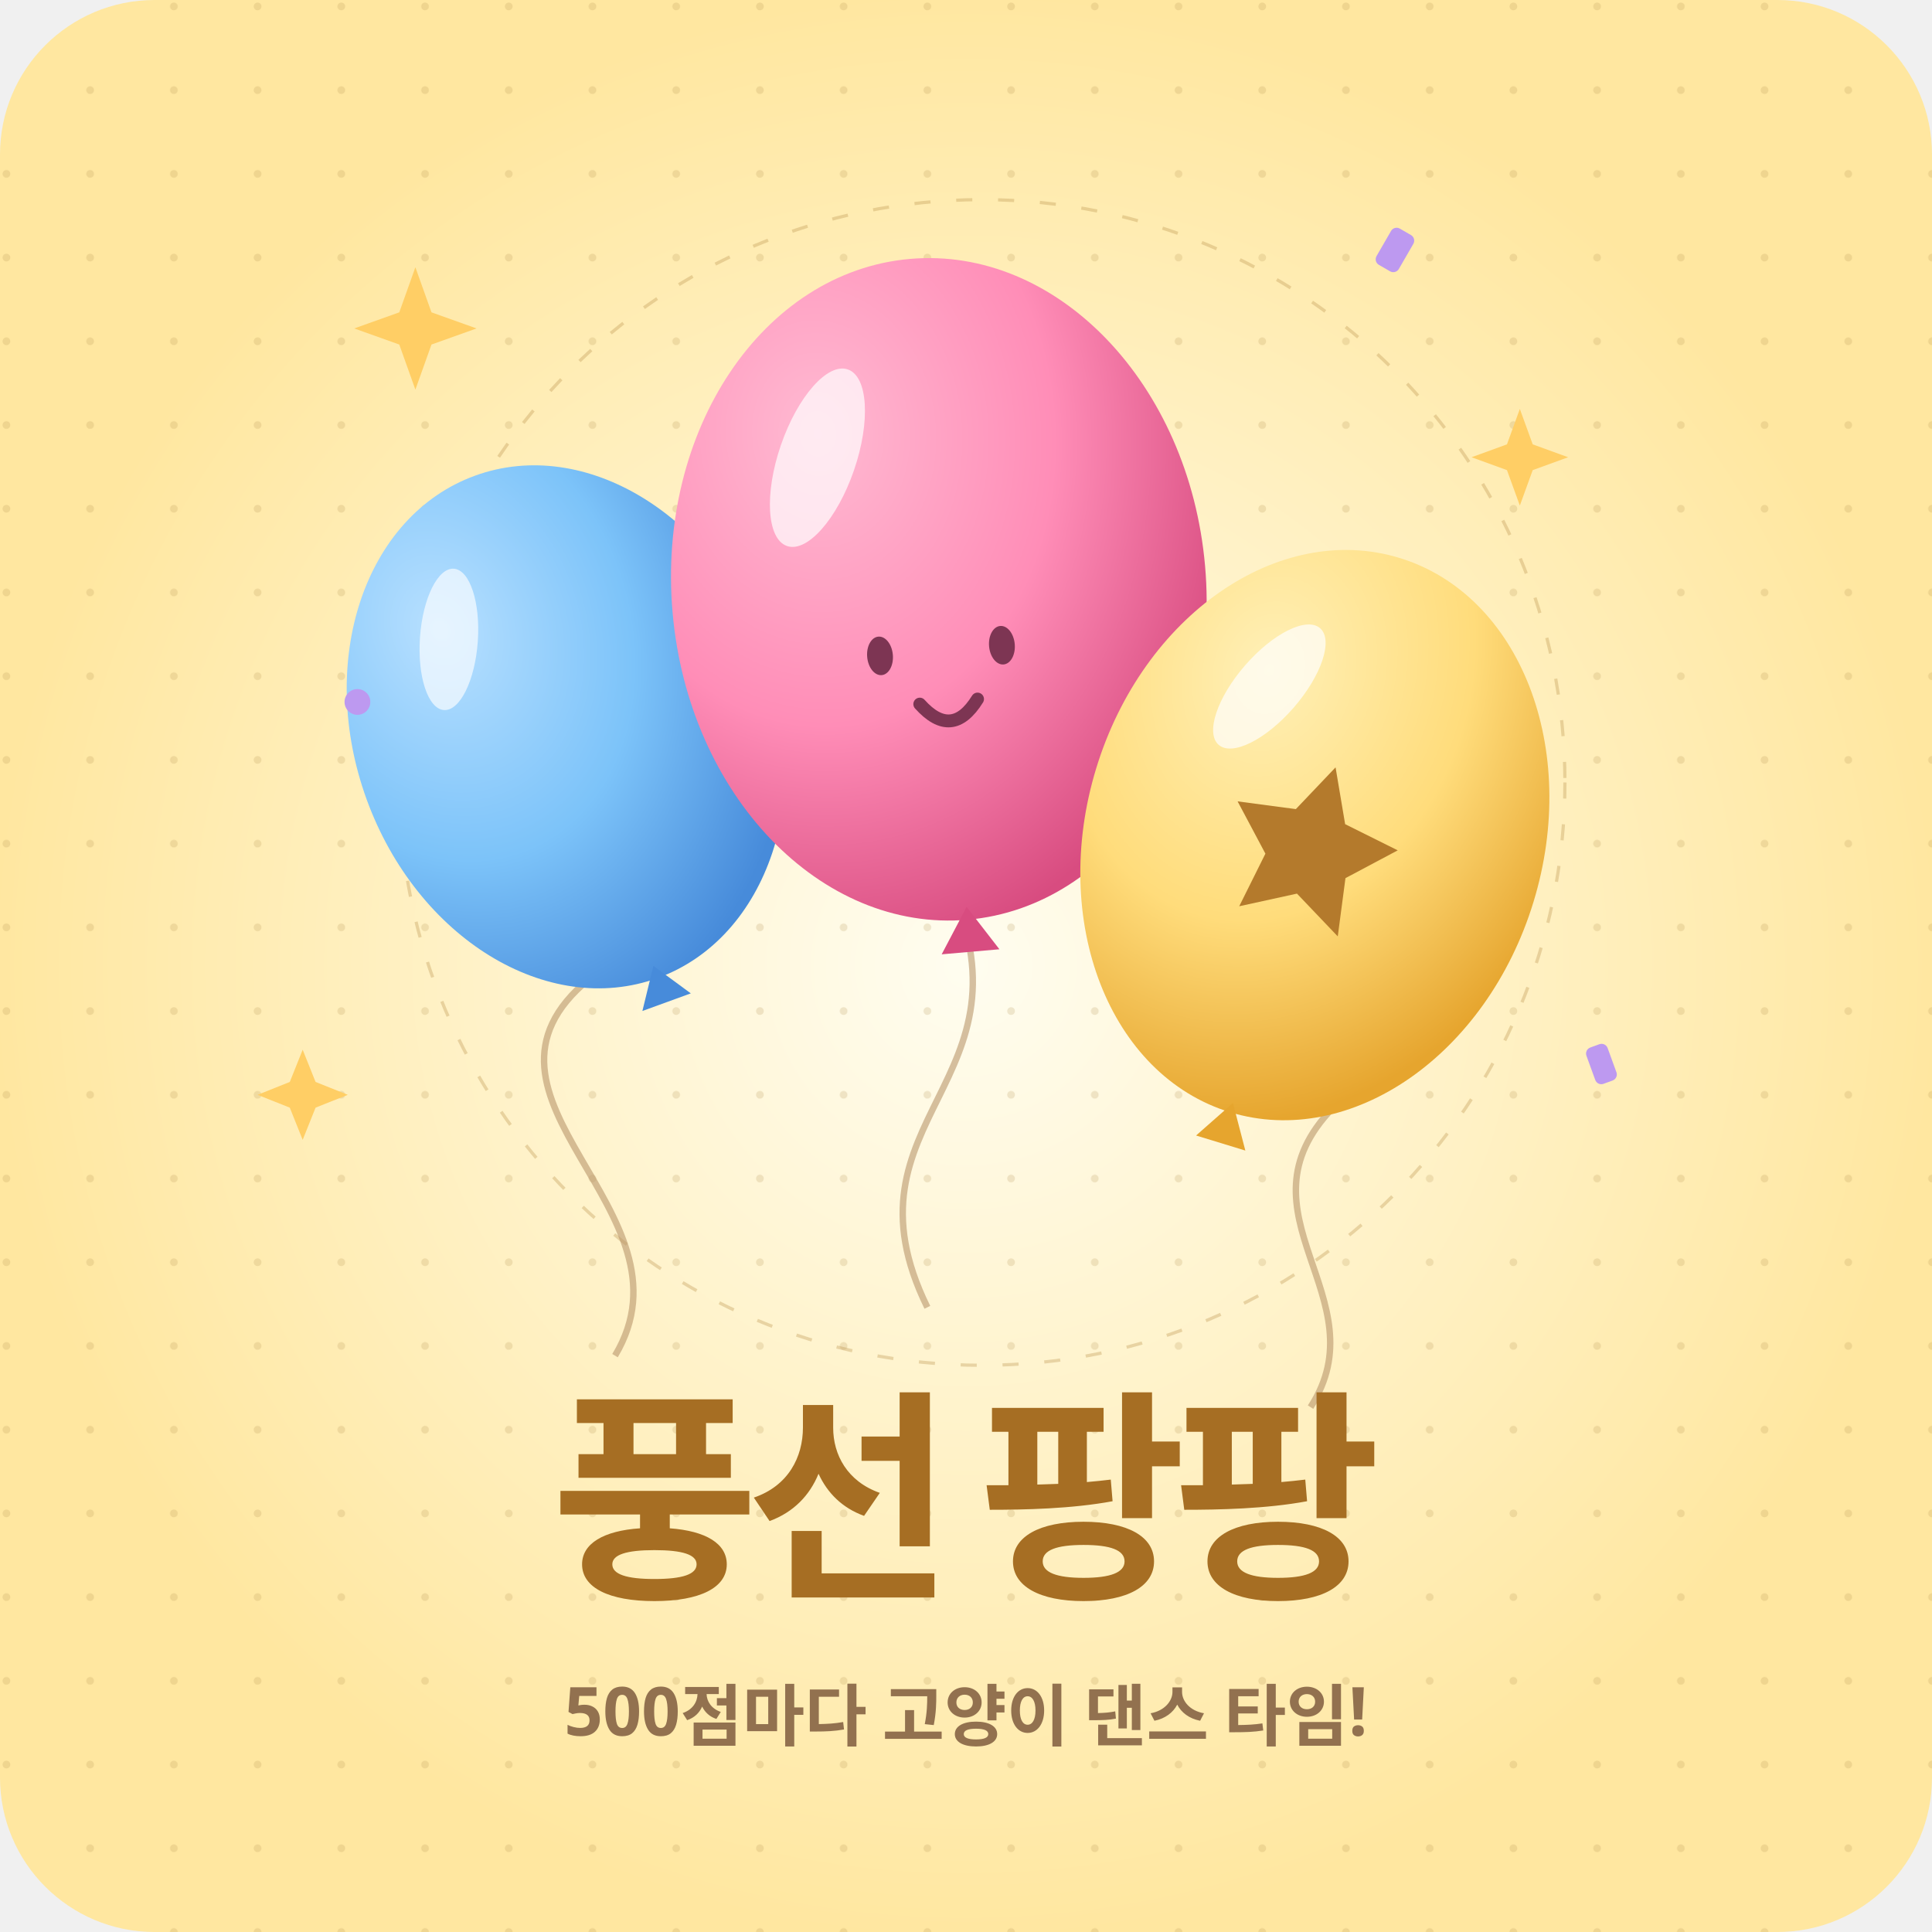
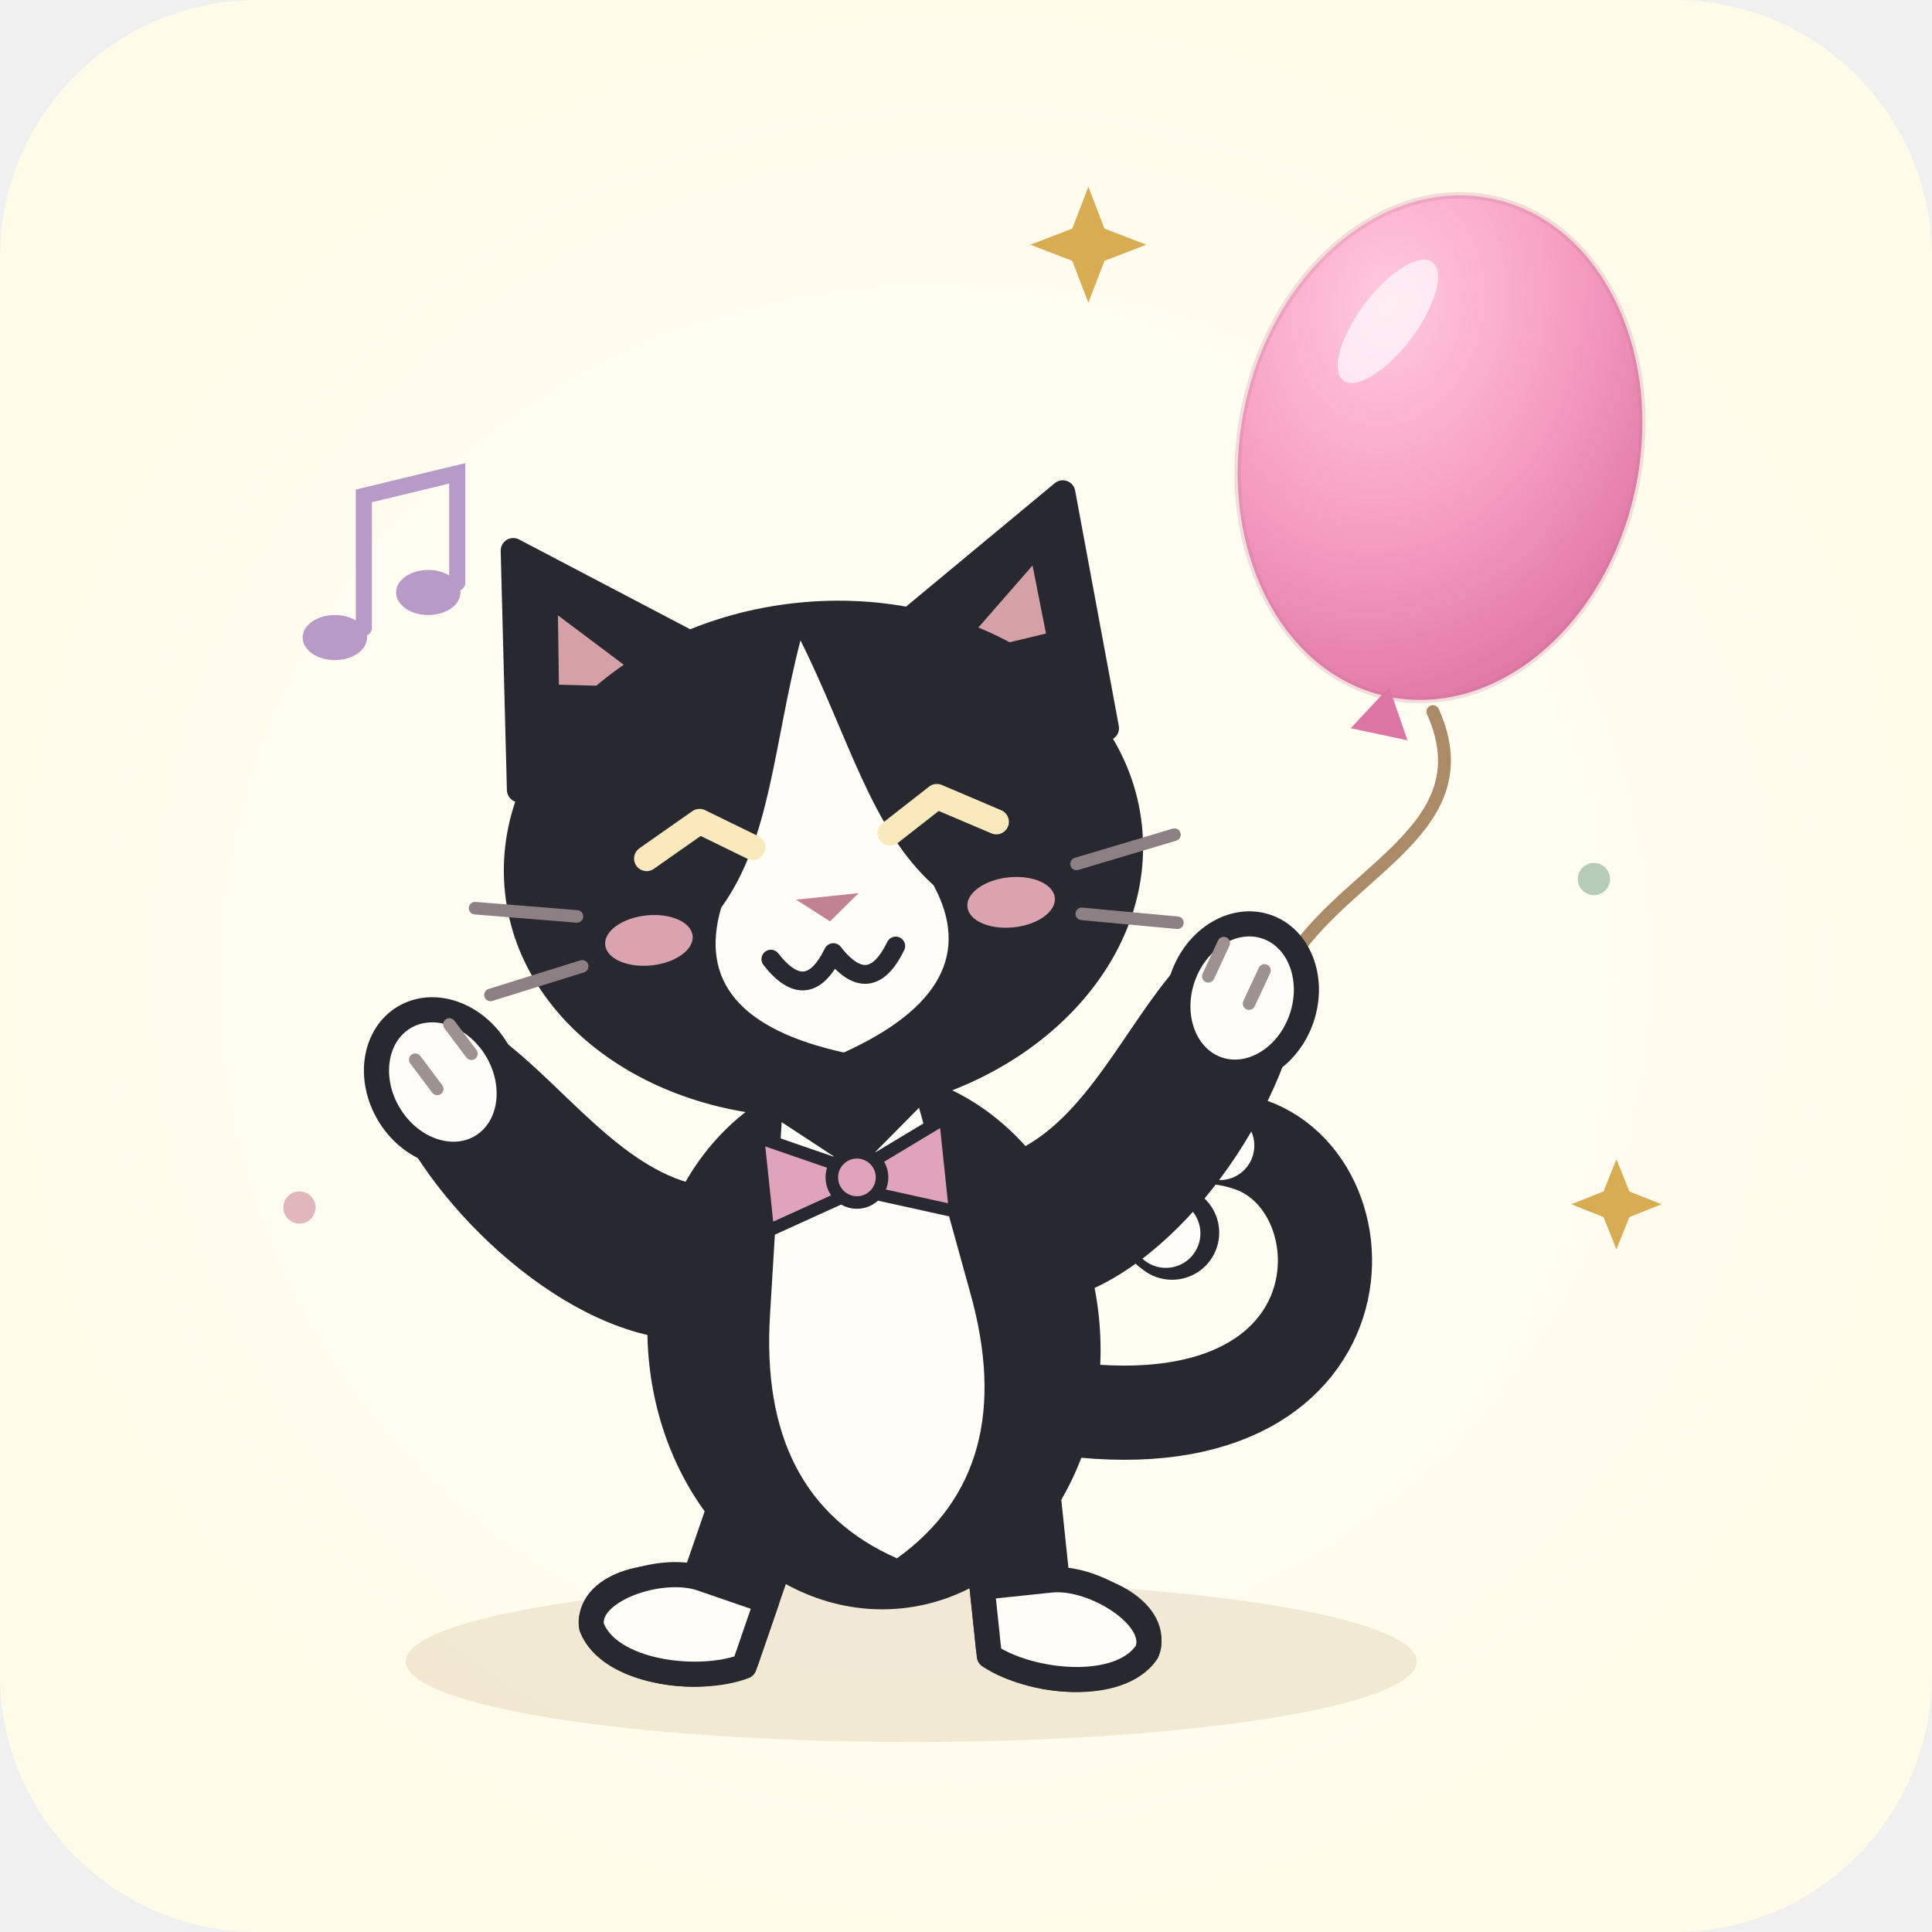
<svg xmlns="http://www.w3.org/2000/svg" width="600" height="600" viewBox="0 0 600 600" role="img" aria-labelledby="title desc">
  <defs>
    <radialGradient id="bg">
-       <stop stop-color="#fffdf0" />
-       <stop offset="1" stop-color="#ffe7a0" />
+       <stop stop-color="#ffffff" />
+       <stop offset="1" stop-color="#fffbe9" />
    </radialGradient>
-     <radialGradient id="pink" cx=".3" cy=".25" r=".8">
-       <stop stop-color="#ffbad2" />
-       <stop offset=".55" stop-color="#ff8db7" />
-       <stop offset="1" stop-color="#d84c80" />
+     <radialGradient id="pink" cx=".3" cy=".25" r=".85">
+       <stop stop-color="#ffcadf" />
+       <stop offset=".5" stop-color="#f7a0c3" />
+       <stop offset="1" stop-color="#dd75a4" />
    </radialGradient>
-     <radialGradient id="blue" cx=".3" cy=".25" r=".8">
-       <stop stop-color="#b8e0ff" />
-       <stop offset=".55" stop-color="#7cc3f9" />
-       <stop offset="1" stop-color="#478bda" />
-     </radialGradient>
-     <radialGradient id="gold" cx=".3" cy=".25" r=".8">
-       <stop stop-color="#fff0b7" />
-       <stop offset=".55" stop-color="#ffdc7b" />
-       <stop offset="1" stop-color="#e6a52e" />
-     </radialGradient>
-     <pattern id="dots" width="26" height="26" patternUnits="userSpaceOnUse">
-       <circle cx="2" cy="2" r="1.2" fill="#ad8b4d" opacity=".2" />
-     </pattern>
  </defs>
-   <rect width="600" height="600" rx="48" fill="url(#bg)" />
-   <rect width="600" height="600" rx="48" fill="url(#dots)" />
-   <circle cx="305" cy="243" r="181" fill="none" stroke="#bd9650" stroke-dasharray="5 8" opacity=".35" />
-   <g fill="none" stroke="#b9966b" stroke-width="2" opacity=".6">
-     <path d="M183 304c-45 37 35 72 8 117" />
-     <path d="M294 273c30 63-35 74-6 133" />
-     <path d="M414 344c-32 33 15 59-7 93" />
+   <rect width="600" height="600" rx="80" fill="url(#bg)" />
+   <circle cx="284" cy="305" r="216" fill="#fffdf2" />
+   <ellipse cx="283" cy="516" rx="157" ry="25" fill="#bc9c6333" />
+   <path d="M445 221c17 38-31 50-47 82" fill="none" stroke="#ab8a68" stroke-width="4" stroke-linecap="round" />
+   <g transform="translate(75 110) scale(1.95)">
+     <g transform="rotate(-6 100 150)">
+       <g class="cat-rig tuxedo-cat" stroke="#282830" stroke-width="4" stroke-linecap="round" stroke-linejoin="round">
+         <g class="cat-tail">
+           <path d="M125 170c52 15 57-30 37-38-14-6-20 7-13 13" fill="none" stroke="#282830" stroke-width="15" />
+           <path d="M158 132c-12-3-16 7-10 13" fill="none" stroke="#fffdf8" stroke-width="11" />
+         </g>
+         <g class="cat-leg-left" transform="rotate(25 85 183)">
+           <path d="M85 181v27c-4 6-20 9-25 3-3-6 6-12 13-12v-20" fill="#282830" />
+           <path d="M74 198c-7 0-17 8-14 13 5 6 19 3 25-2v-11Z" fill="#fffdf8" />
+         </g>
+         <g class="cat-leg-right">
+           <path d="M113 181v27c4 6 20 9 25 3 3-6-6-12-13-12v-20" fill="#282830" />
+           <path d="M124 198c7 0 17 8 14 13-5 6-19 3-25-2v-11Z" fill="#fffdf8" />
+         </g>
+         <g class="cat-arm-left">
+           <path d="M76 132c-13-3-21-17-30-26-9-10-20-5-17 5 5 17 24 39 42 41" fill="#282830" />
+           <ellipse cx="36" cy="109" rx="10" ry="12" fill="#fffdf8" transform="rotate(-25 36 109)" />
+           <path d="m32 105 3 5m3-10 3 5" stroke="#9d9290" stroke-width="2" fill="none" />
+         </g>
+         <g class="cat-arm-right">
+           <path d="M124 132c13-3 21-17 30-26 9-10 20-5 17 5-5 17-24 39-42 41" fill="#282830" />
+           <ellipse cx="164" cy="109" rx="10" ry="12" fill="#fffdf8" transform="rotate(25 164 109)" />
+           <path d="m168 105-3 5m-3-10-3 5" stroke="#9d9290" stroke-width="2" fill="none" />
+         </g>
+         <ellipse cx="100" cy="157" rx="34" ry="41" fill="#282830" />
+         <path d="m89 121 11 9 11-9 5 30q5 29-16 41-21-12-16-41Z" fill="#fffdf8" stroke="none" />
+         <path d="m100 130-15-7v15l15-5 15 5v-15Z" fill="#dfa3ba" stroke-width="2" />
+         <circle cx="100" cy="131" r="4" fill="#dfa3ba" stroke-width="2" />
+         <g class="cat-head">
+           <path d="m53 64 3-38 33 22m58 16-3-38-33 22" fill="#282830" />
+           <path d="m61 48 1-11 14 13m63-2-1-11-14 13" fill="#d5a1a6" stroke="none" />
+           <ellipse cx="100" cy="80" rx="49" ry="39" fill="#282830" />
+           <path d="M100 45C94 61 92 76 83 86Q76 103 100 111q24-8 17-25c-9-10-11-25-17-41Z" fill="#fffdf8" stroke="none" />
+           <path d="m72 77 9-5 8 5m22 0 8-5 9 5" fill="none" stroke="#f9e9bc" />
+           <ellipse cx="71" cy="90" rx="7" ry="4" fill="#dba3ad" stroke="none" />
+           <ellipse cx="129" cy="90" rx="7" ry="4" fill="#dba3ad" stroke="none" />
+           <path d="m95 86 5 4 5-4Z" fill="#c18291" stroke="none" />
+           <path d="M90 95q5 8 10 0 5 8 10 0" fill="none" stroke-width="3" />
+           <path d="m60 85-16-3m16 11-15 3m95-11 16-3m-16 11 15 3" fill="none" stroke="#8c8084" stroke-width="2" />
+         </g>
+       </g>
+     </g>
  </g>
-   <g transform="rotate(-20 180 237)">
-     <ellipse cx="180" cy="225" rx="66" ry="83" fill="url(#blue)" />
-     <path d="m180 304-8 12h16Z" fill="#478bda" />
-     <ellipse cx="155" cy="187" rx="9" ry="22" fill="#fff" opacity=".65" transform="rotate(24 155 187)" />
+   <g transform="rotate(12 447 140)">
+     <ellipse cx="447" cy="139" rx="62" ry="79" fill="url(#pink)" stroke="#c46d9538" stroke-width="2" />
+     <path d="m447 215-9 15h18Z" fill="#dd75a4" />
+     <ellipse cx="423" cy="104" rx="9" ry="23" fill="#ffffffa8" transform="rotate(25 423 104)" />
  </g>
-   <g transform="rotate(-5 292 188)">
-     <ellipse cx="292" cy="183" rx="83" ry="103" fill="url(#pink)" />
-     <path d="m292 282-9 14h18Z" fill="#d84c80" />
-     <ellipse cx="258" cy="139" rx="12" ry="29" fill="#fff" opacity=".7" transform="rotate(24 258 139)" />
-     <g fill="#7d3553">
-       <ellipse cx="272" cy="202" rx="4" ry="6" />
-       <ellipse cx="310" cy="202" rx="4" ry="6" />
-     </g>
-     <path d="M283 218q9 12 18 0" fill="none" stroke="#7d3553" stroke-width="4" stroke-linecap="round" />
+   <g fill="#b89ac8" stroke="#b89ac8" stroke-width="5" stroke-linecap="round">
+     <path d="M113 195v-41l29-7v34" fill="none" />
+     <ellipse cx="104" cy="198" rx="10" ry="7" stroke="none" />
+     <ellipse cx="133" cy="184" rx="10" ry="7" stroke="none" />
  </g>
-   <g transform="rotate(17 406 267)">
-     <ellipse cx="406" cy="259" rx="71" ry="90" fill="url(#gold)" />
-     <path d="m406 346-8 13h16Z" fill="#e6a52e" />
-     <ellipse cx="379" cy="219" rx="10" ry="24" fill="#fff" opacity=".7" transform="rotate(24 379 219)" />
-     <path d="m406 237 8 16 18 3-13 13 3 18-16-9-16 9 3-18-13-13 18-3Z" fill="#b47a2c" />
+   <g fill="#d7ac53">
+     <path d="m338 58 5 13 13 5-13 5-5 13-5-13-13-5 13-5Z" />
+     <path d="m502 360 4 10 10 4-10 4-4 10-4-10-10-4 10-4Z" />
  </g>
-   <g fill="#ffce65">
-     <path d="m129 83 5 14 14 5-14 5-5 14-5-14-14-5 14-5Z" />
-     <path d="m472 127 4 11 11 4-11 4-4 11-4-11-11-4 11-4Z" />
-     <path d="m94 326 4 10 10 4-10 4-4 10-4-10-10-4 10-4Z" />
-   </g>
-   <g fill="#bd99f0">
-     <rect x="433" y="70" width="8" height="13" rx="2" transform="rotate(30 433 70)" />
-     <rect x="492" y="326" width="7" height="12" rx="2" transform="rotate(-20 492 326)" />
-     <circle cx="111" cy="218" r="4" />
-   </g>
-   <text x="300" y="491" text-anchor="middle" font-family="Pretendard,'Malgun Gothic',sans-serif" font-size="70" font-weight="900" letter-spacing="-4" fill="#a66e23">풍선 팡팡</text>
-   <text x="300" y="539" text-anchor="middle" font-family="Pretendard,'Malgun Gothic',sans-serif" font-size="21" font-weight="600" fill="#92714f">500점마다 고양이 댄스 타임!</text>
+   <circle cx="93" cy="375" r="5" fill="#e1b6bd" />
+   <circle cx="495" cy="273" r="5" fill="#b6ccb8" />
</svg>
